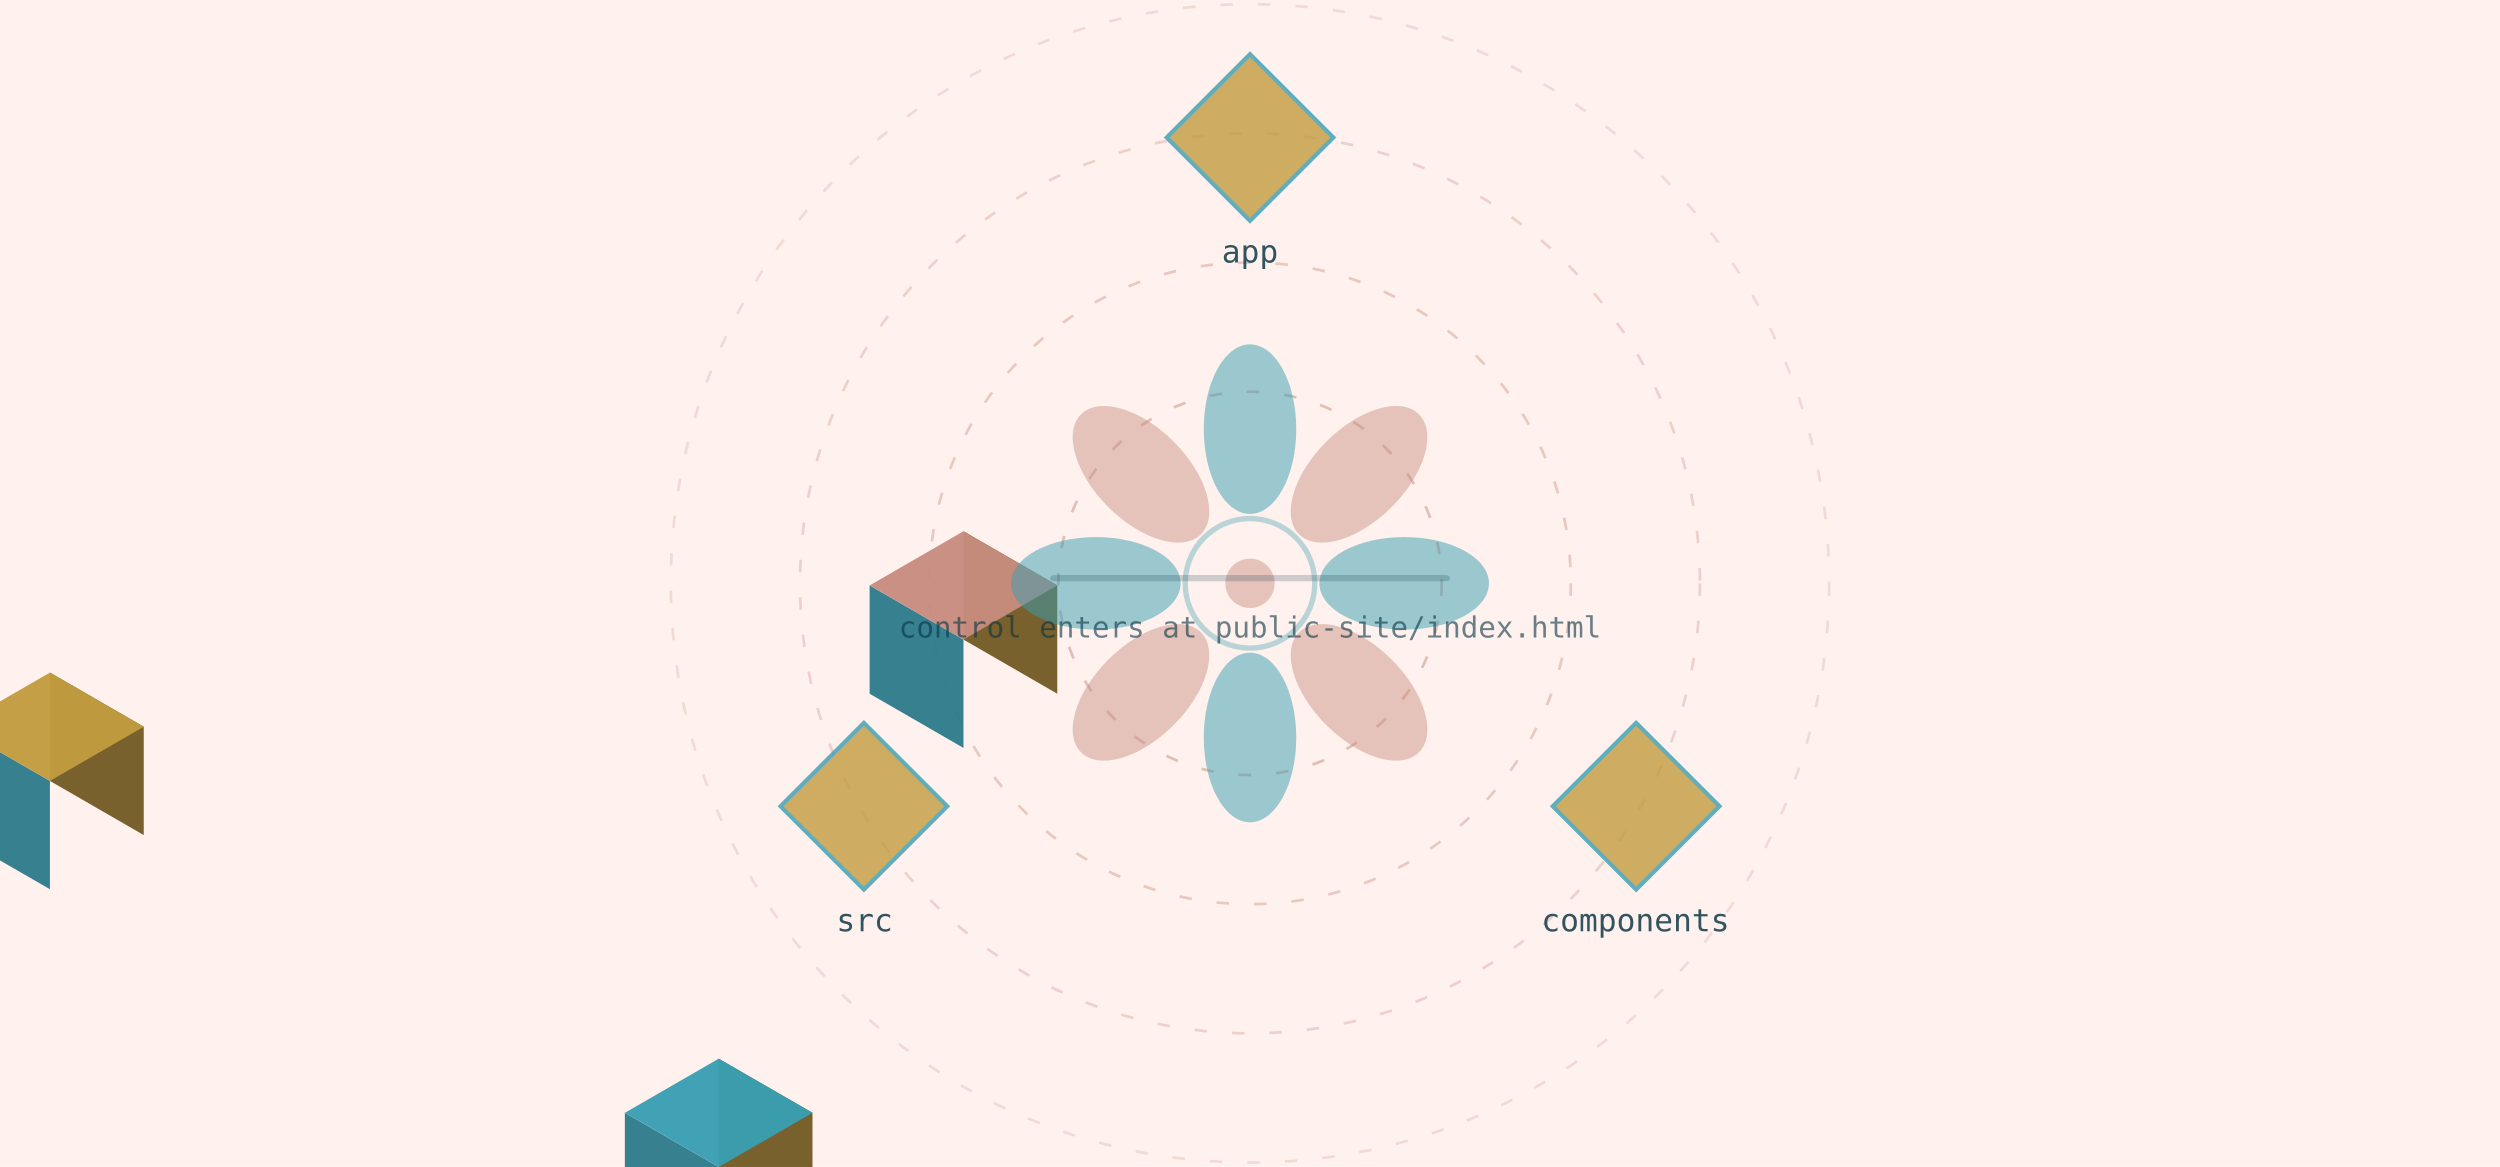
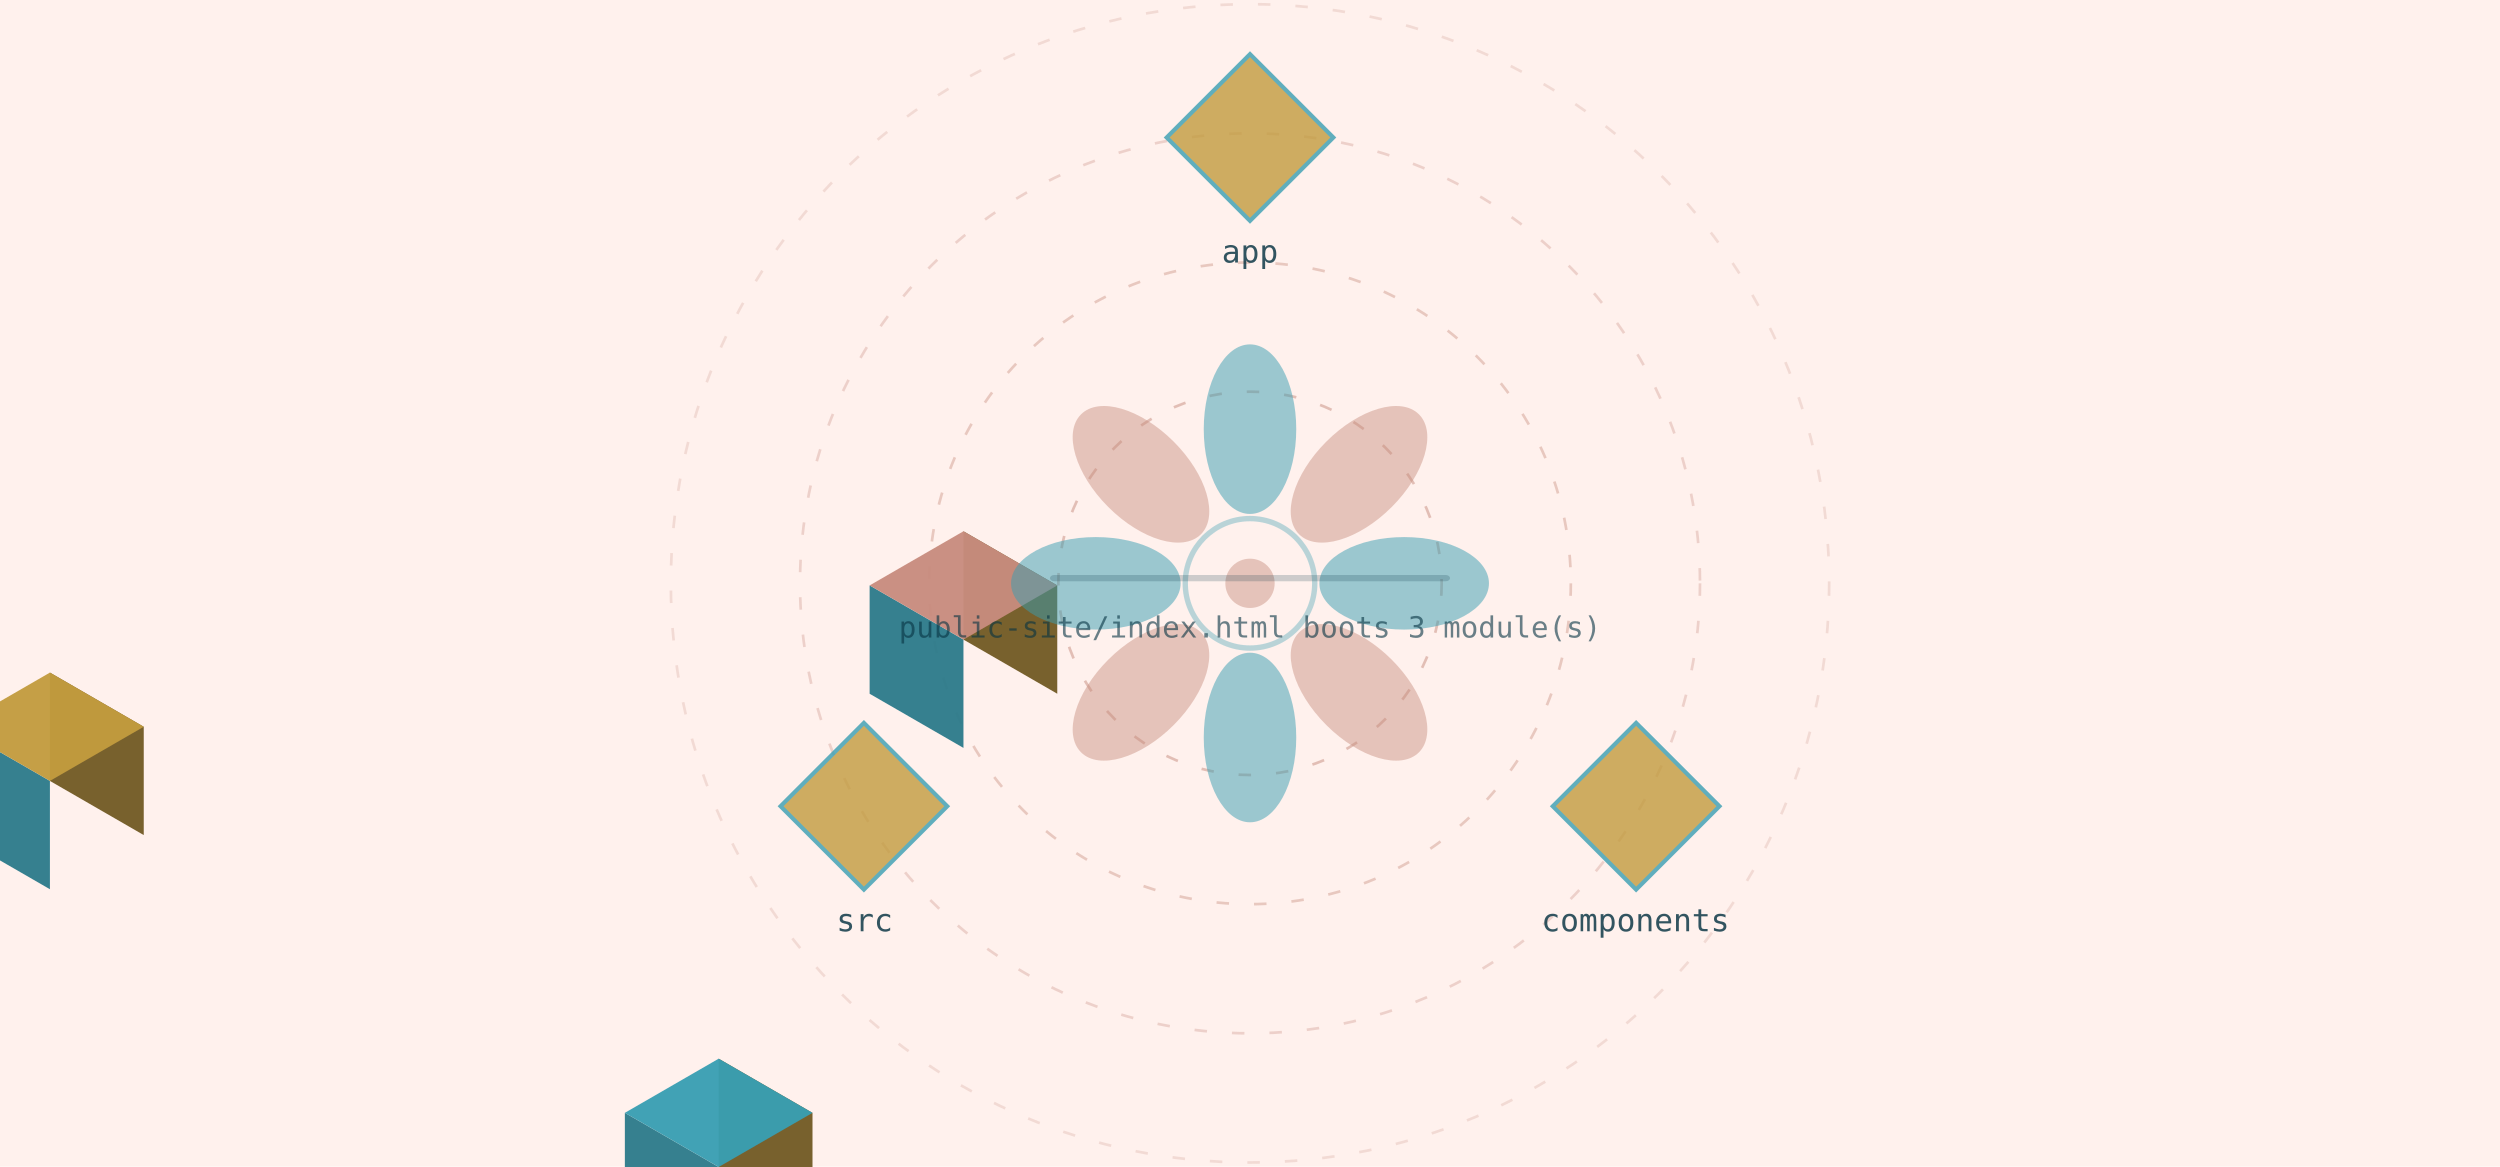
<svg xmlns="http://www.w3.org/2000/svg" viewBox="0 0 1200 560" width="1200" height="560" role="img" aria-label="executionos workflow">
  <rect width="1200" height="560" fill="#fff1ed" />
  <defs>
    <linearGradient id="gk" x1="0" y1="0" x2="1" y2="1">
      <stop offset="0%" stop-color="#c78c7e" />
      <stop offset="100%" stop-color="#389eb2" />
    </linearGradient>
  </defs>
  <circle cx="600.00" cy="280.00" r="92.00" fill="none" stroke="rgba(199,140,126,0.500)" stroke-width="1.30" opacity="1.00" stroke-dasharray="6 12" />
  <g>
    <circle cx="600.00" cy="280.00" r="92.00" fill="none" stroke="#c29b3e" stroke-width="2.60" opacity="0.00" />
    <animate attributeName="opacity" values="0;0.85;0" dur="12.7s" begin="0.0s" repeatCount="indefinite" />
  </g>
  <circle cx="600.00" cy="280.00" r="154.00" fill="none" stroke="rgba(199,140,126,0.410)" stroke-width="1.30" opacity="1.00" stroke-dasharray="6 12" />
  <g>
    <circle cx="600.00" cy="280.00" r="154.00" fill="none" stroke="#c29b3e" stroke-width="2.60" opacity="0.00" />
    <animate attributeName="opacity" values="0;0.85;0" dur="12.7s" begin="0.6s" repeatCount="indefinite" />
  </g>
  <circle cx="600.00" cy="280.00" r="216.00" fill="none" stroke="rgba(199,140,126,0.320)" stroke-width="1.30" opacity="1.00" stroke-dasharray="6 12" />
  <g>
    <circle cx="600.00" cy="280.00" r="216.00" fill="none" stroke="#c29b3e" stroke-width="2.60" opacity="0.00" />
    <animate attributeName="opacity" values="0;0.85;0" dur="12.7s" begin="1.2s" repeatCount="indefinite" />
  </g>
  <circle cx="600.00" cy="280.00" r="278.00" fill="none" stroke="rgba(199,140,126,0.230)" stroke-width="1.30" opacity="1.00" stroke-dasharray="6 12" />
  <g>
    <circle cx="600.00" cy="280.00" r="278.00" fill="none" stroke="#c29b3e" stroke-width="2.60" opacity="0.00" />
    <animate attributeName="opacity" values="0;0.85;0" dur="12.7s" begin="1.8s" repeatCount="indefinite" />
  </g>
  <polygon points="462.46,307.00 507.49,333.00 507.49,281.00 462.46,255.00" fill="#715a24" opacity="0.95" />
  <polygon points="417.42,333.00 462.46,359.00 462.46,307.00 417.42,281.00" fill="#2c7b8b" opacity="0.95" />
  <polygon points="462.46,255.00 507.49,281.00 462.46,307.00 417.42,281.00" fill="#c78c7e" opacity="0.95" />
  <text x="600" y="126" font-family="ui-monospace,Menlo,monospace" font-size="15" fill="rgba(6,50,65,0.820)" text-anchor="middle">app</text>
  <g>
    <polygon points="600.00,26.00 640.00,66.00 600.00,106.00 560.00,66.00" fill="#c29b3e" opacity="0.80" stroke="#389eb2" stroke-width="2" />
    <animate attributeName="opacity" values="0.25;1.0;0.25" dur="12.7s" begin="0.0s" repeatCount="indefinite" />
  </g>
  <polygon points="344.96,560.16 390.00,586.16 390.00,534.16 344.96,508.16" fill="#715a24" opacity="0.95" />
  <polygon points="299.93,586.16 344.96,612.16 344.96,560.16 299.93,534.16" fill="#2c7b8b" opacity="0.95" />
  <polygon points="344.96,508.16 390.00,534.16 344.96,560.16 299.93,534.16" fill="#389eb2" opacity="0.95" />
  <text x="785" y="447" font-family="ui-monospace,Menlo,monospace" font-size="15" fill="rgba(6,50,65,0.820)" text-anchor="middle">components</text>
  <g>
    <polygon points="785.33,347.00 825.33,387.00 785.33,427.00 745.33,387.00" fill="#c29b3e" opacity="0.80" stroke="#389eb2" stroke-width="2" />
    <animate attributeName="opacity" values="0.25;1.0;0.25" dur="12.7s" begin="4.233s" repeatCount="indefinite" />
  </g>
  <polygon points="23.96,374.84 69.00,400.84 69.00,348.84 23.96,322.84" fill="#715a24" opacity="0.95" />
  <polygon points="-21.07,400.84 23.96,426.84 23.96,374.84 -21.07,348.84" fill="#2c7b8b" opacity="0.95" />
  <polygon points="23.96,322.84 69.00,348.84 23.96,374.84 -21.07,348.84" fill="#c29b3e" opacity="0.95" />
  <text x="415" y="447" font-family="ui-monospace,Menlo,monospace" font-size="15" fill="rgba(6,50,65,0.820)" text-anchor="middle">src</text>
  <g>
    <polygon points="414.67,347.00 454.67,387.00 414.67,427.00 374.67,387.00" fill="#c29b3e" opacity="0.80" stroke="#389eb2" stroke-width="2" />
    <animate attributeName="opacity" values="0.25;1.0;0.25" dur="12.7s" begin="8.467s" repeatCount="indefinite" />
  </g>
  <ellipse cx="600.00" cy="206.00" rx="22.20" ry="40.70" fill="rgba(56,158,178,0.500)" opacity="1.00" transform="rotate(0.0 600.00 206.00)" />
  <ellipse cx="652.33" cy="227.67" rx="22.20" ry="40.70" fill="rgba(199,140,126,0.450)" opacity="1.00" transform="rotate(45.0 652.33 227.67)" />
  <ellipse cx="674.00" cy="280.00" rx="22.20" ry="40.70" fill="rgba(56,158,178,0.500)" opacity="1.00" transform="rotate(90.0 674.00 280.00)" />
  <ellipse cx="652.33" cy="332.33" rx="22.20" ry="40.70" fill="rgba(199,140,126,0.450)" opacity="1.00" transform="rotate(135.0 652.33 332.33)" />
  <ellipse cx="600.00" cy="354.00" rx="22.20" ry="40.70" fill="rgba(56,158,178,0.500)" opacity="1.00" transform="rotate(180.0 600.00 354.00)" />
  <ellipse cx="547.67" cy="332.33" rx="22.20" ry="40.70" fill="rgba(199,140,126,0.450)" opacity="1.00" transform="rotate(225.0 547.67 332.33)" />
  <ellipse cx="526.00" cy="280.00" rx="22.20" ry="40.70" fill="rgba(56,158,178,0.500)" opacity="1.00" transform="rotate(270.0 526.00 280.00)" />
  <ellipse cx="547.67" cy="227.67" rx="22.20" ry="40.70" fill="rgba(199,140,126,0.450)" opacity="1.00" transform="rotate(315.0 547.67 227.67)" />
  <circle cx="600.00" cy="280.00" r="31.08" fill="none" stroke="rgba(56,158,178,0.500)" stroke-width="2.59" opacity="0.70" />
  <circle cx="600.00" cy="280.00" r="11.84" fill="rgba(199,140,126,0.450)" opacity="1.00" />
  <rect x="504.00" y="276.00" width="192.00" height="3.00" rx="2.00" fill="rgba(6,50,65,0.200)" opacity="1.00" />
-   <text x="600" y="306" font-family="ui-monospace,Menlo,monospace" font-size="14" fill="rgba(6,50,65,0.600)" text-anchor="middle">control enters at public-site/index.html</text>
+   <text x="600" y="306" font-family="ui-monospace,Menlo,monospace" font-size="14" fill="rgba(6,50,65,0.600)" text-anchor="middle">public-site/index.html boots 3 module(s)</text>
</svg>
